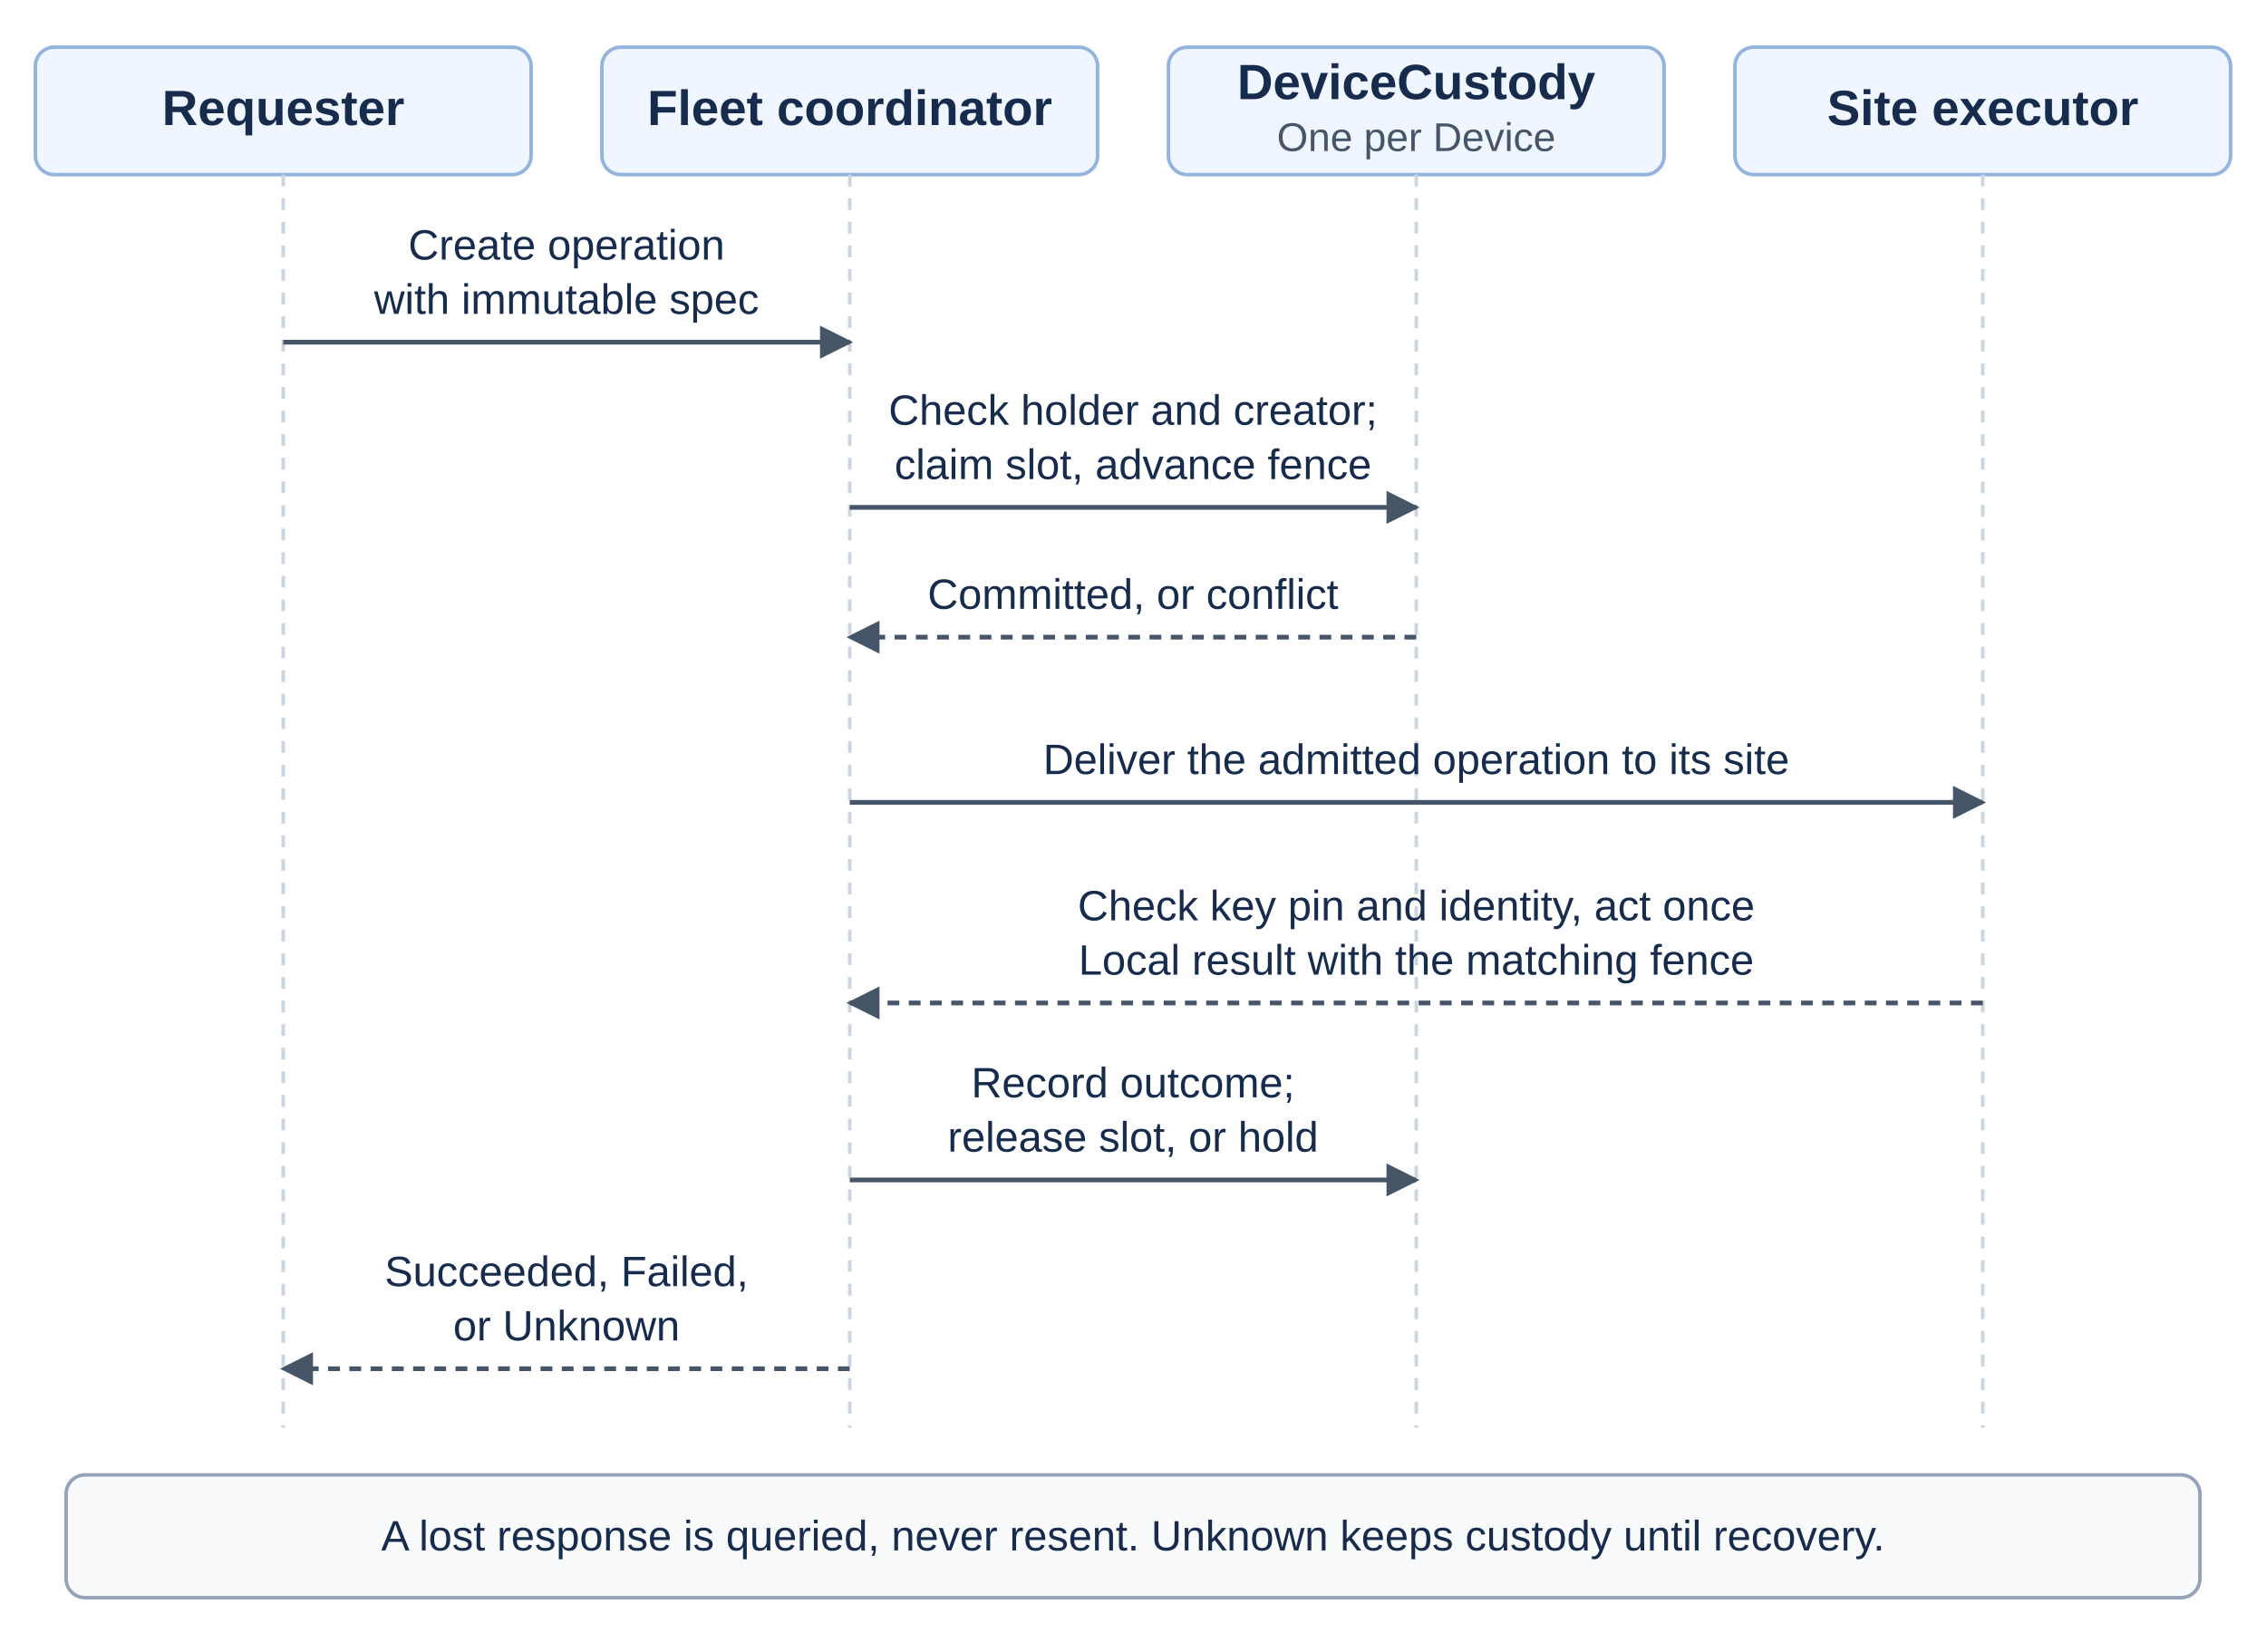
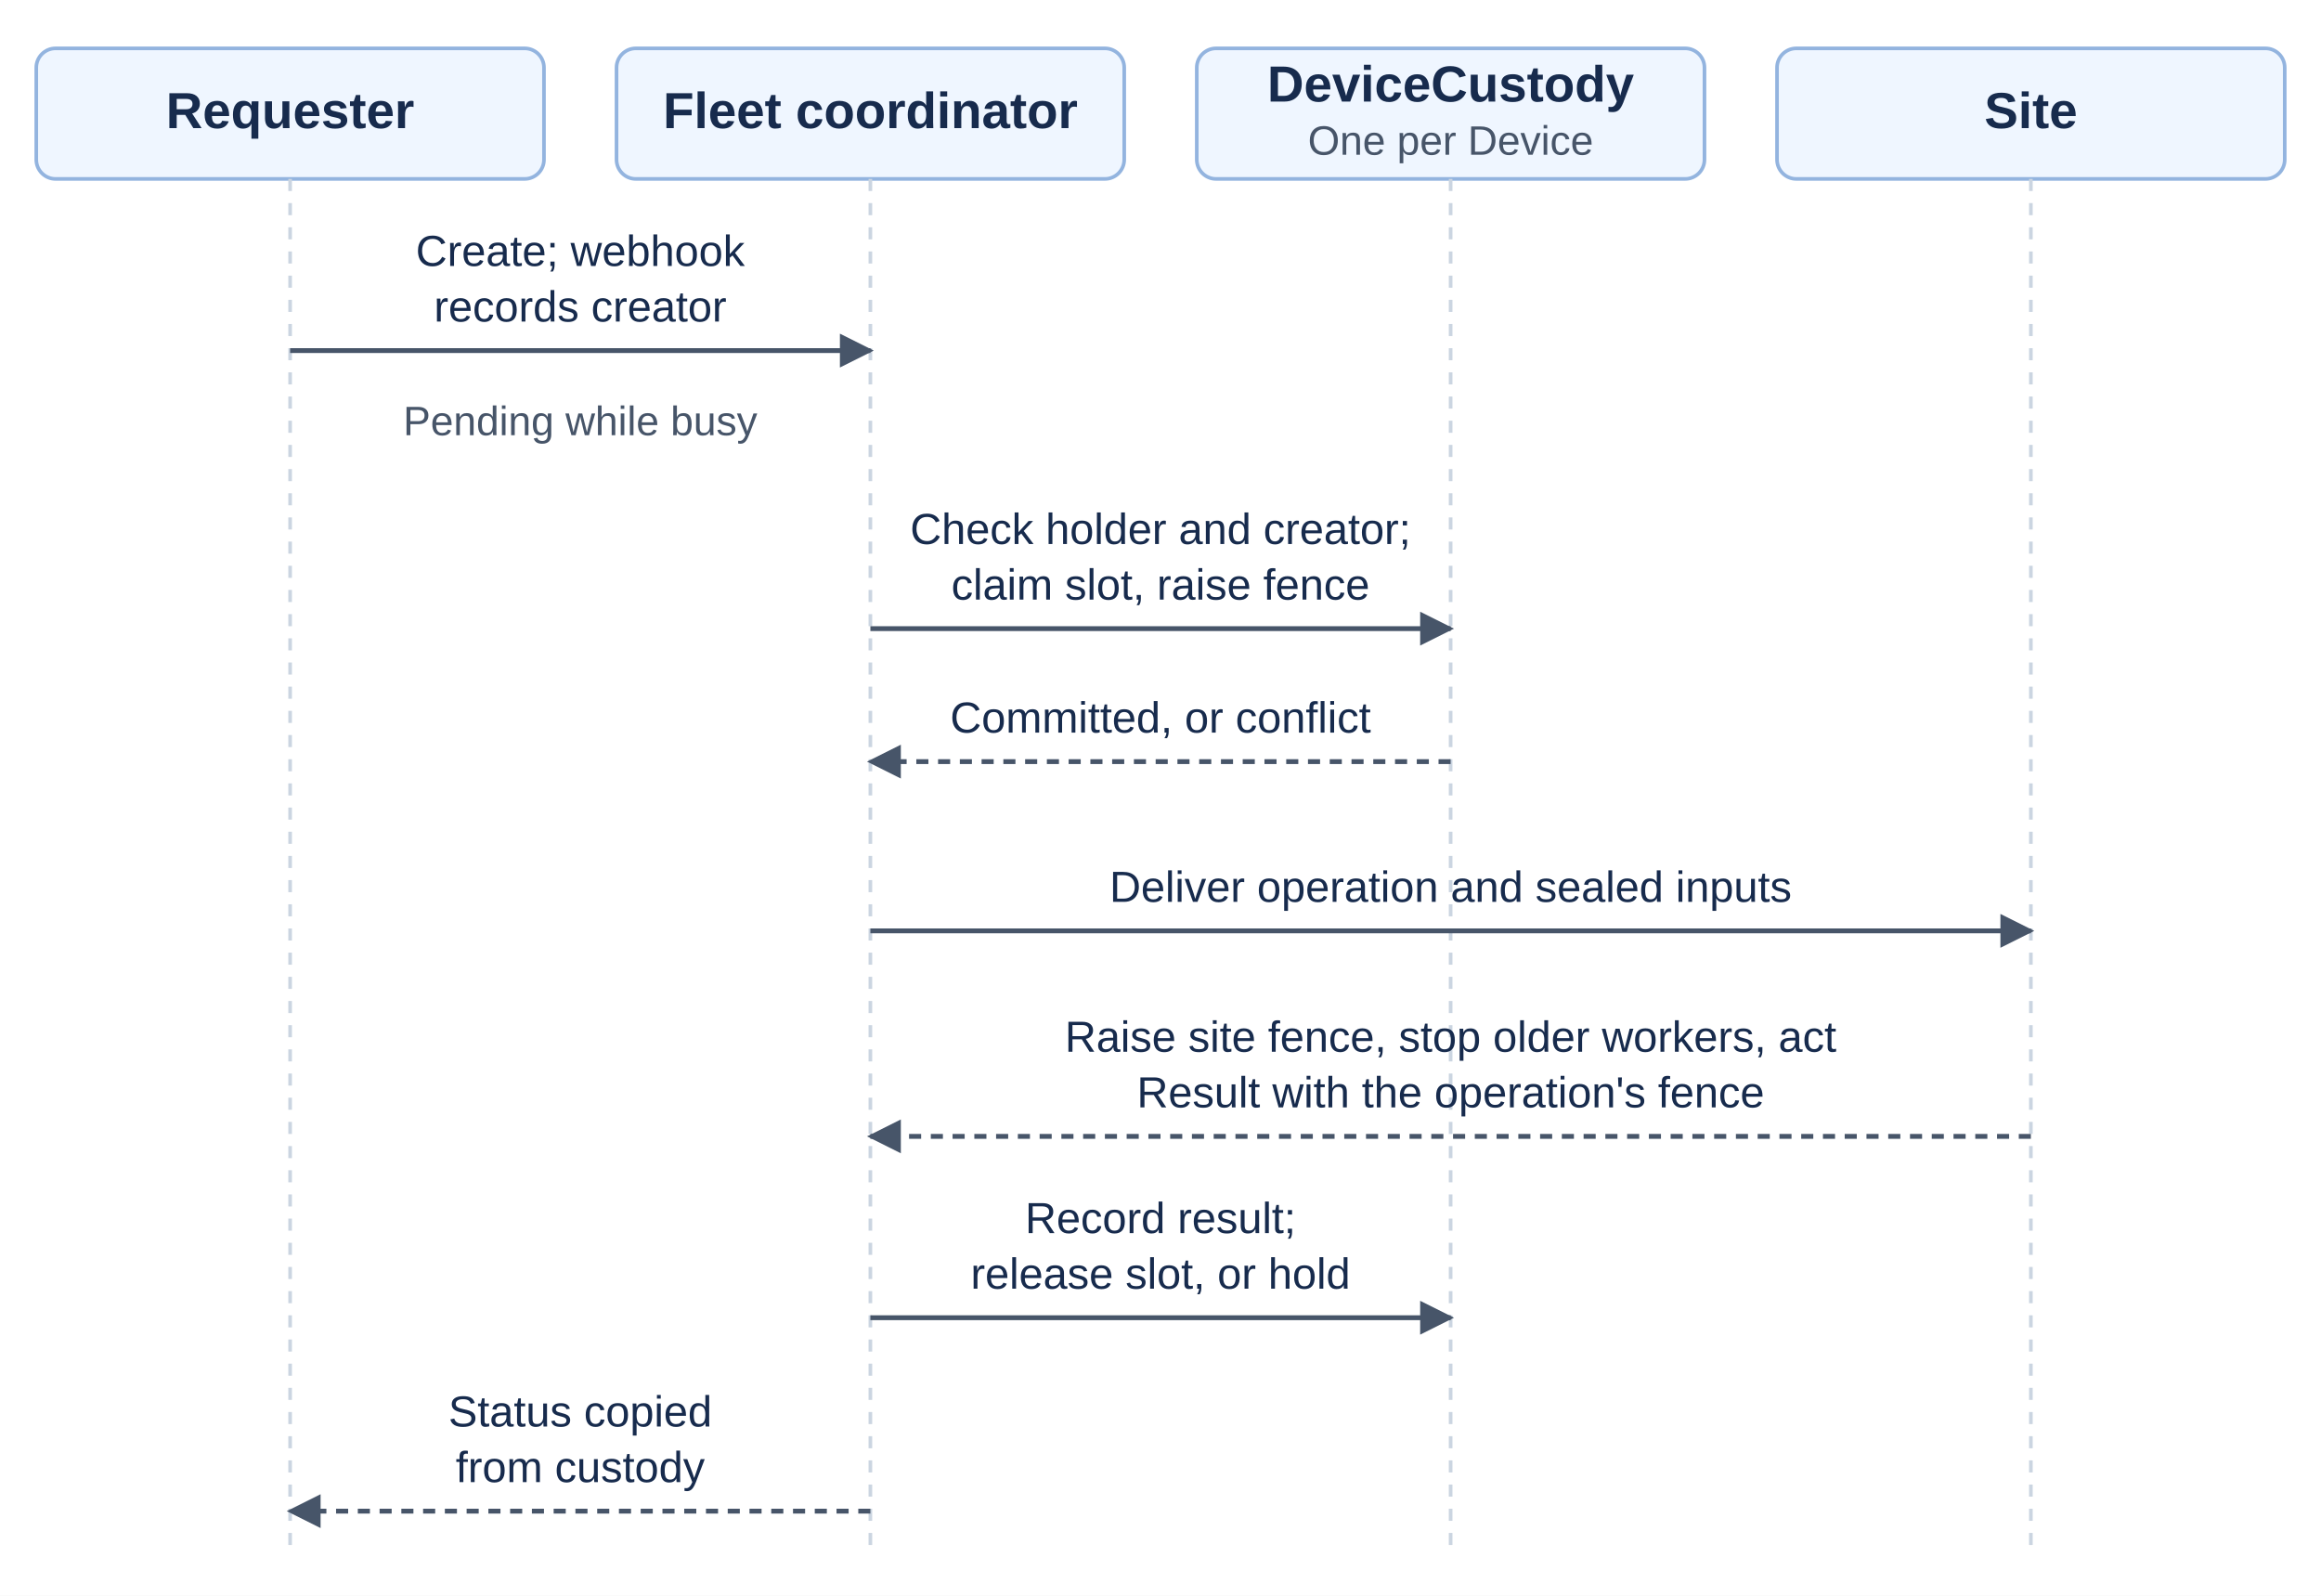
- <svg xmlns="http://www.w3.org/2000/svg" width="960" height="700" viewBox="0 0 960 700" role="img" aria-labelledby="title description">
+ <svg xmlns="http://www.w3.org/2000/svg" width="960" height="660" viewBox="0 0 960 660" role="img" aria-labelledby="title description">
  <defs>
    <marker id="arrow" viewBox="0 0 10 10" refX="9" refY="5" markerWidth="7" markerHeight="7" orient="auto-start-reverse">
      <path d="M 0 0 L 10 5 L 0 10 z" fill="#475569" />
    </marker>
  </defs>
  <style>text { font-family: Arial, Helvetica, sans-serif; fill: #172b4d; } .heading { font-size: 21px; font-weight: 700; } .label { font-size: 18px; } .detail { font-size: 17px; fill: #475569; } .line { fill: none; stroke: #475569; stroke-width: 2; marker-end: url(#arrow); }</style>
-   <rect width="960" height="700" fill="white" />
+   <rect width="960" height="660" fill="white" />
  <rect x="15" y="20" width="210" height="54" rx="8" fill="#eff6ff" stroke="#93b4df" stroke-width="1.5" />
  <text x="120.0" y="53.0" class="heading" text-anchor="middle">Requester</text>
-   <path d="M 120 74 L 120 605" stroke="#cbd5e1" stroke-width="1.5" stroke-dasharray="5 5" />
+   <path d="M 120 74 L 120 640" stroke="#cbd5e1" stroke-width="1.5" stroke-dasharray="5 5" />
  <rect x="255" y="20" width="210" height="54" rx="8" fill="#eff6ff" stroke="#93b4df" stroke-width="1.5" />
  <text x="360.0" y="53.0" class="heading" text-anchor="middle">Fleet coordinator</text>
-   <path d="M 360 74 L 360 605" stroke="#cbd5e1" stroke-width="1.5" stroke-dasharray="5 5" />
+   <path d="M 360 74 L 360 640" stroke="#cbd5e1" stroke-width="1.5" stroke-dasharray="5 5" />
  <rect x="495" y="20" width="210" height="54" rx="8" fill="#eff6ff" stroke="#93b4df" stroke-width="1.5" />
  <text x="600" y="42" class="heading" text-anchor="middle">DeviceCustody</text>
  <text x="600" y="64" class="detail" text-anchor="middle">One per Device</text>
-   <path d="M 600 74 L 600 605" stroke="#cbd5e1" stroke-width="1.5" stroke-dasharray="5 5" />
+   <path d="M 600 74 L 600 640" stroke="#cbd5e1" stroke-width="1.5" stroke-dasharray="5 5" />
  <rect x="735" y="20" width="210" height="54" rx="8" fill="#eff6ff" stroke="#93b4df" stroke-width="1.5" />
-   <text x="840.0" y="53.0" class="heading" text-anchor="middle">Site executor</text>
-   <path d="M 840 74 L 840 605" stroke="#cbd5e1" stroke-width="1.5" stroke-dasharray="5 5" />
-   <text x="240.0" y="110" class="label" text-anchor="middle">Create operation</text>
-   <text x="240.0" y="133" class="label" text-anchor="middle">with immutable spec</text>
+   <text x="840.0" y="53.0" class="heading" text-anchor="middle">Site</text>
+   <path d="M 840 74 L 840 640" stroke="#cbd5e1" stroke-width="1.5" stroke-dasharray="5 5" />
+   <text x="240.0" y="110" class="label" text-anchor="middle">Create; webhook</text>
+   <text x="240.0" y="133" class="label" text-anchor="middle">records creator</text>
  <path d="M 120 145 L 360 145" class="line" />
-   <text x="480.0" y="180" class="label" text-anchor="middle">Check holder and creator;</text>
-   <text x="480.0" y="203" class="label" text-anchor="middle">claim slot, advance fence</text>
-   <path d="M 360 215 L 600 215" class="line" />
-   <text x="480.0" y="258" class="label" text-anchor="middle">Committed, or conflict</text>
-   <path d="M 600 270 L 360 270" class="line" stroke-dasharray="5 4" />
-   <text x="600.0" y="328" class="label" text-anchor="middle">Deliver the admitted operation to its site</text>
-   <path d="M 360 340 L 840 340" class="line" />
-   <text x="600.0" y="390" class="label" text-anchor="middle">Check key pin and identity, act once</text>
-   <text x="600.0" y="413" class="label" text-anchor="middle">Local result with the matching fence</text>
-   <path d="M 840 425 L 360 425" class="line" stroke-dasharray="5 4" />
-   <text x="480.0" y="465" class="label" text-anchor="middle">Record outcome;</text>
-   <text x="480.0" y="488" class="label" text-anchor="middle">release slot, or hold</text>
-   <path d="M 360 500 L 600 500" class="line" />
-   <text x="240.0" y="545" class="label" text-anchor="middle">Succeeded, Failed,</text>
-   <text x="240.0" y="568" class="label" text-anchor="middle">or Unknown</text>
-   <path d="M 360 580 L 120 580" class="line" stroke-dasharray="5 4" />
-   <rect x="28" y="625" width="904" height="52" rx="8" fill="#f8fafc" stroke="#94a3b8" stroke-width="1.5" />
-   <text x="480.0" y="657.0" class="label" text-anchor="middle">A lost response is queried, never resent. Unknown keeps custody until recovery.</text>
+   <text x="240.0" y="180" class="detail" text-anchor="middle">Pending while busy</text>
+   <text x="480.0" y="225" class="label" text-anchor="middle">Check holder and creator;</text>
+   <text x="480.0" y="248" class="label" text-anchor="middle">claim slot, raise fence</text>
+   <path d="M 360 260 L 600 260" class="line" />
+   <text x="480.0" y="303" class="label" text-anchor="middle">Committed, or conflict</text>
+   <path d="M 600 315 L 360 315" class="line" stroke-dasharray="5 4" />
+   <text x="600.0" y="373" class="label" text-anchor="middle">Deliver operation and sealed inputs</text>
+   <path d="M 360 385 L 840 385" class="line" />
+   <text x="600.0" y="435" class="label" text-anchor="middle">Raise site fence, stop older workers, act</text>
+   <text x="600.0" y="458" class="label" text-anchor="middle">Result with the operation's fence</text>
+   <path d="M 840 470 L 360 470" class="line" stroke-dasharray="5 4" />
+   <text x="480.0" y="510" class="label" text-anchor="middle">Record result;</text>
+   <text x="480.0" y="533" class="label" text-anchor="middle">release slot, or hold</text>
+   <path d="M 360 545 L 600 545" class="line" />
+   <text x="240.0" y="590" class="label" text-anchor="middle">Status copied</text>
+   <text x="240.0" y="613" class="label" text-anchor="middle">from custody</text>
+   <path d="M 360 625 L 120 625" class="line" stroke-dasharray="5 4" />
</svg>
